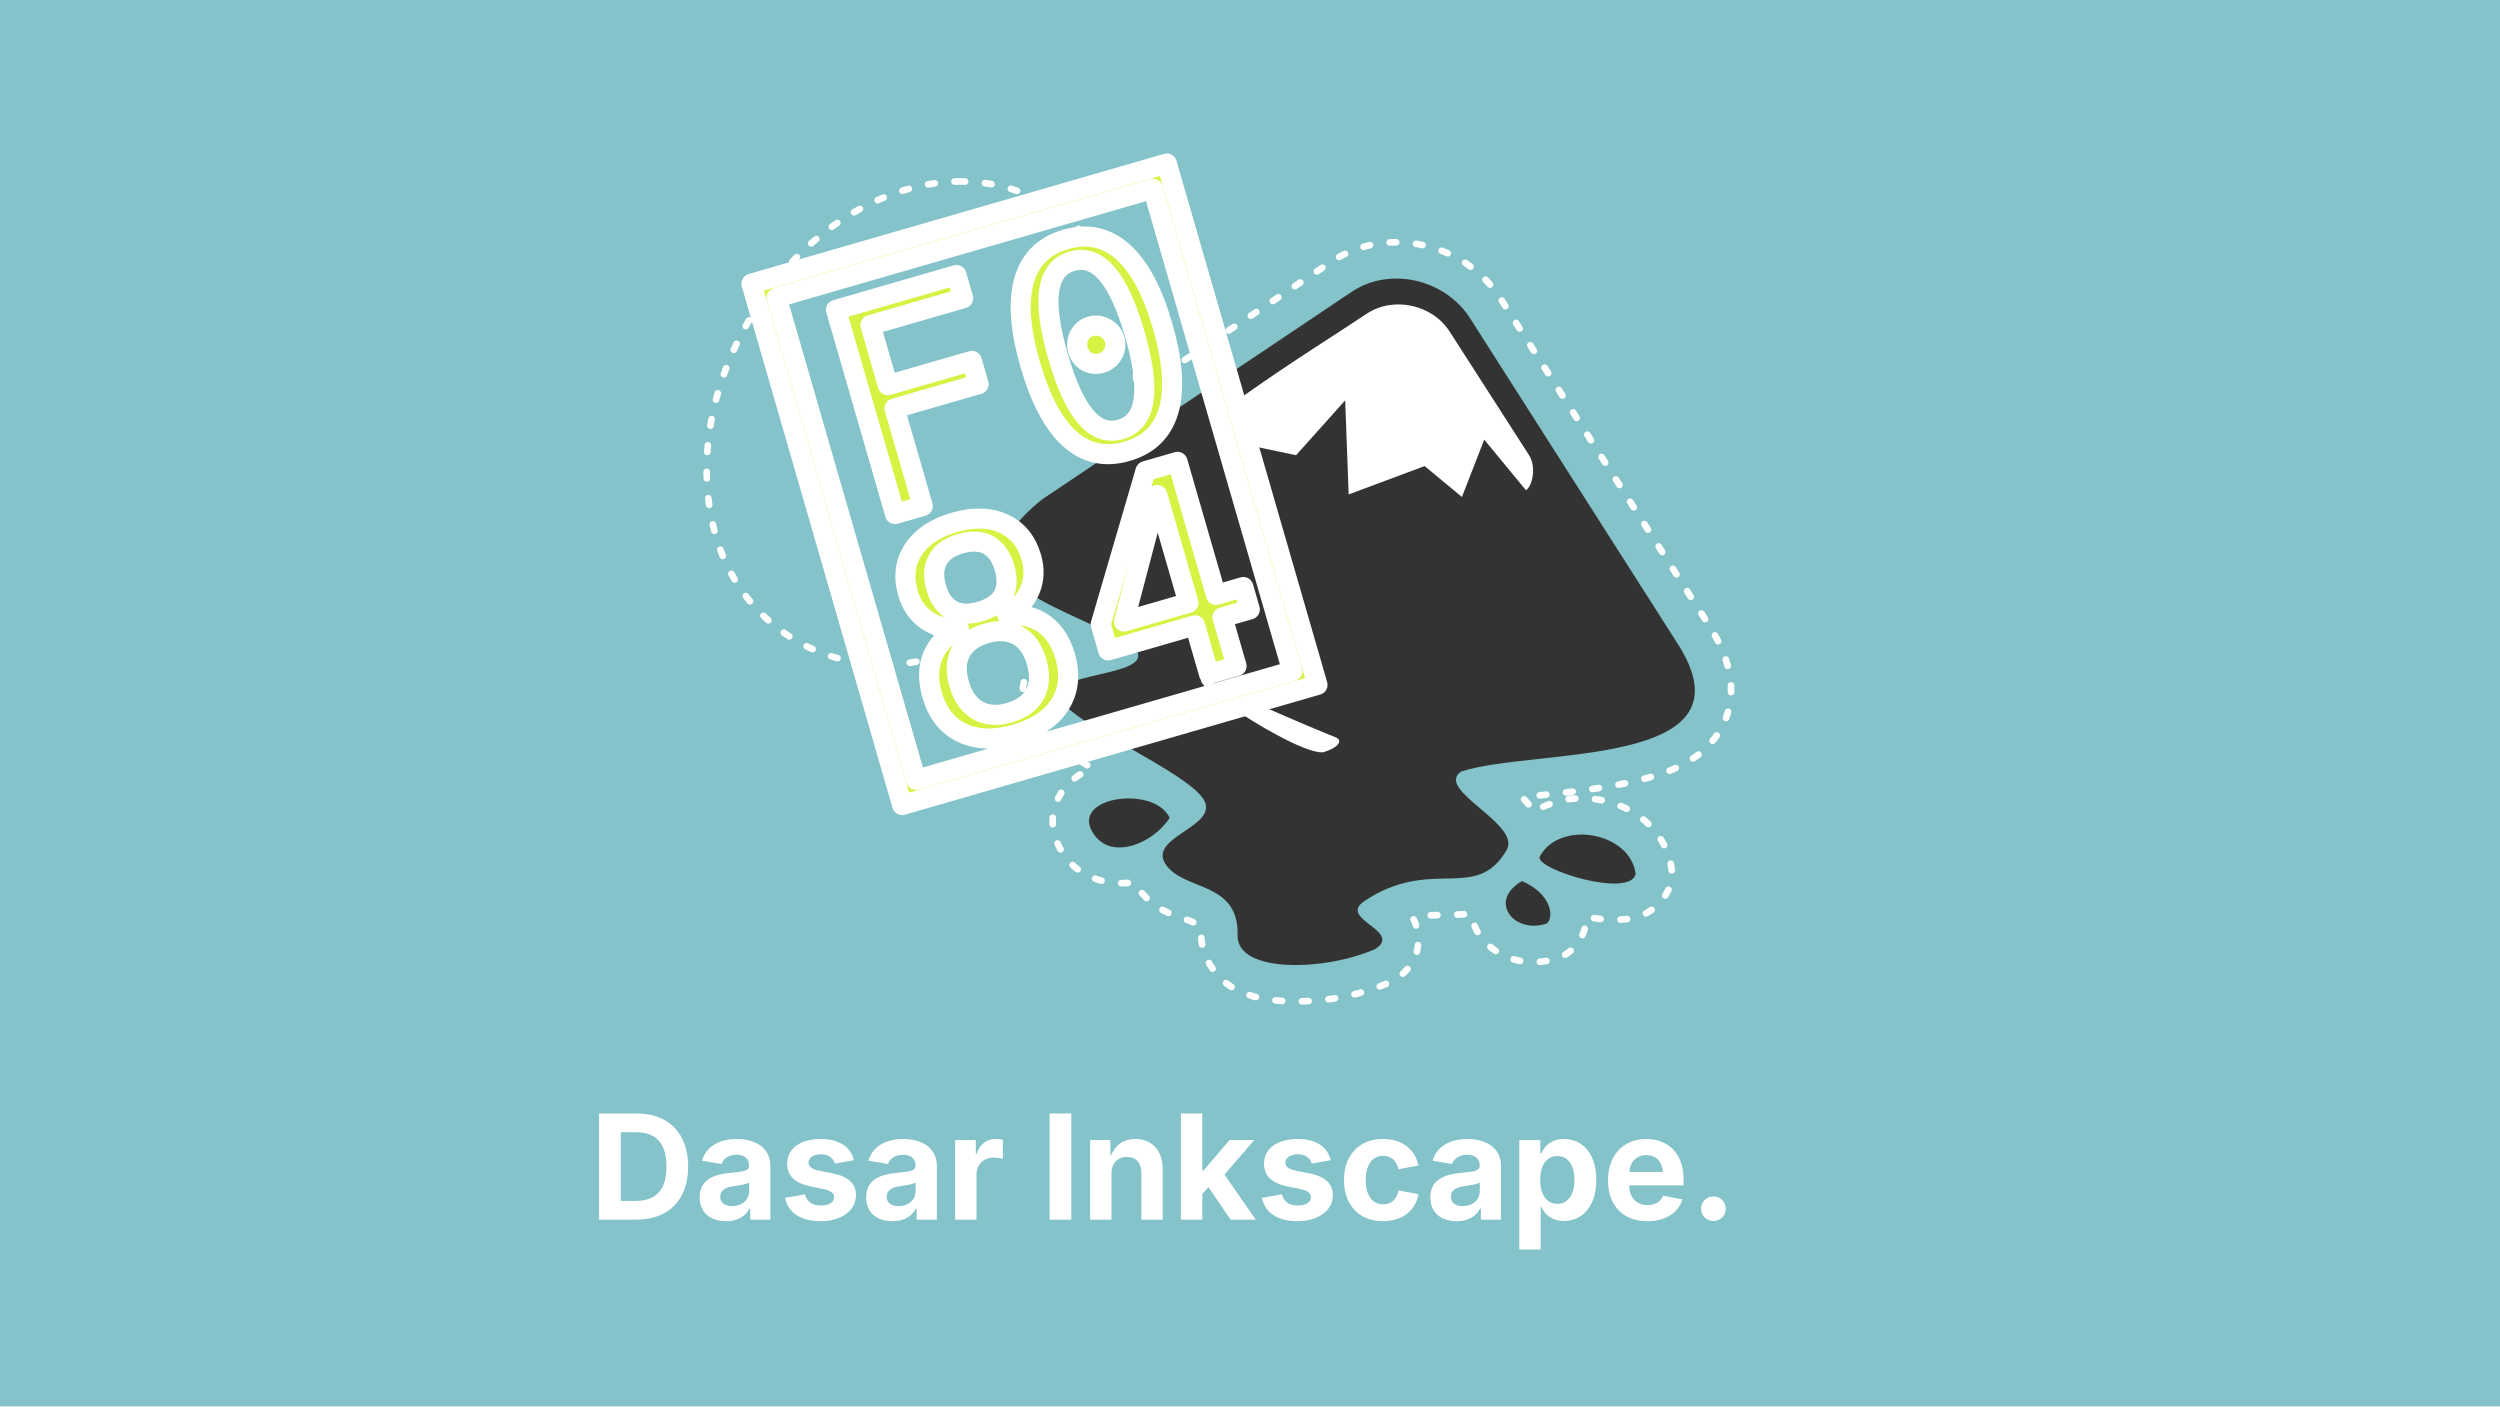
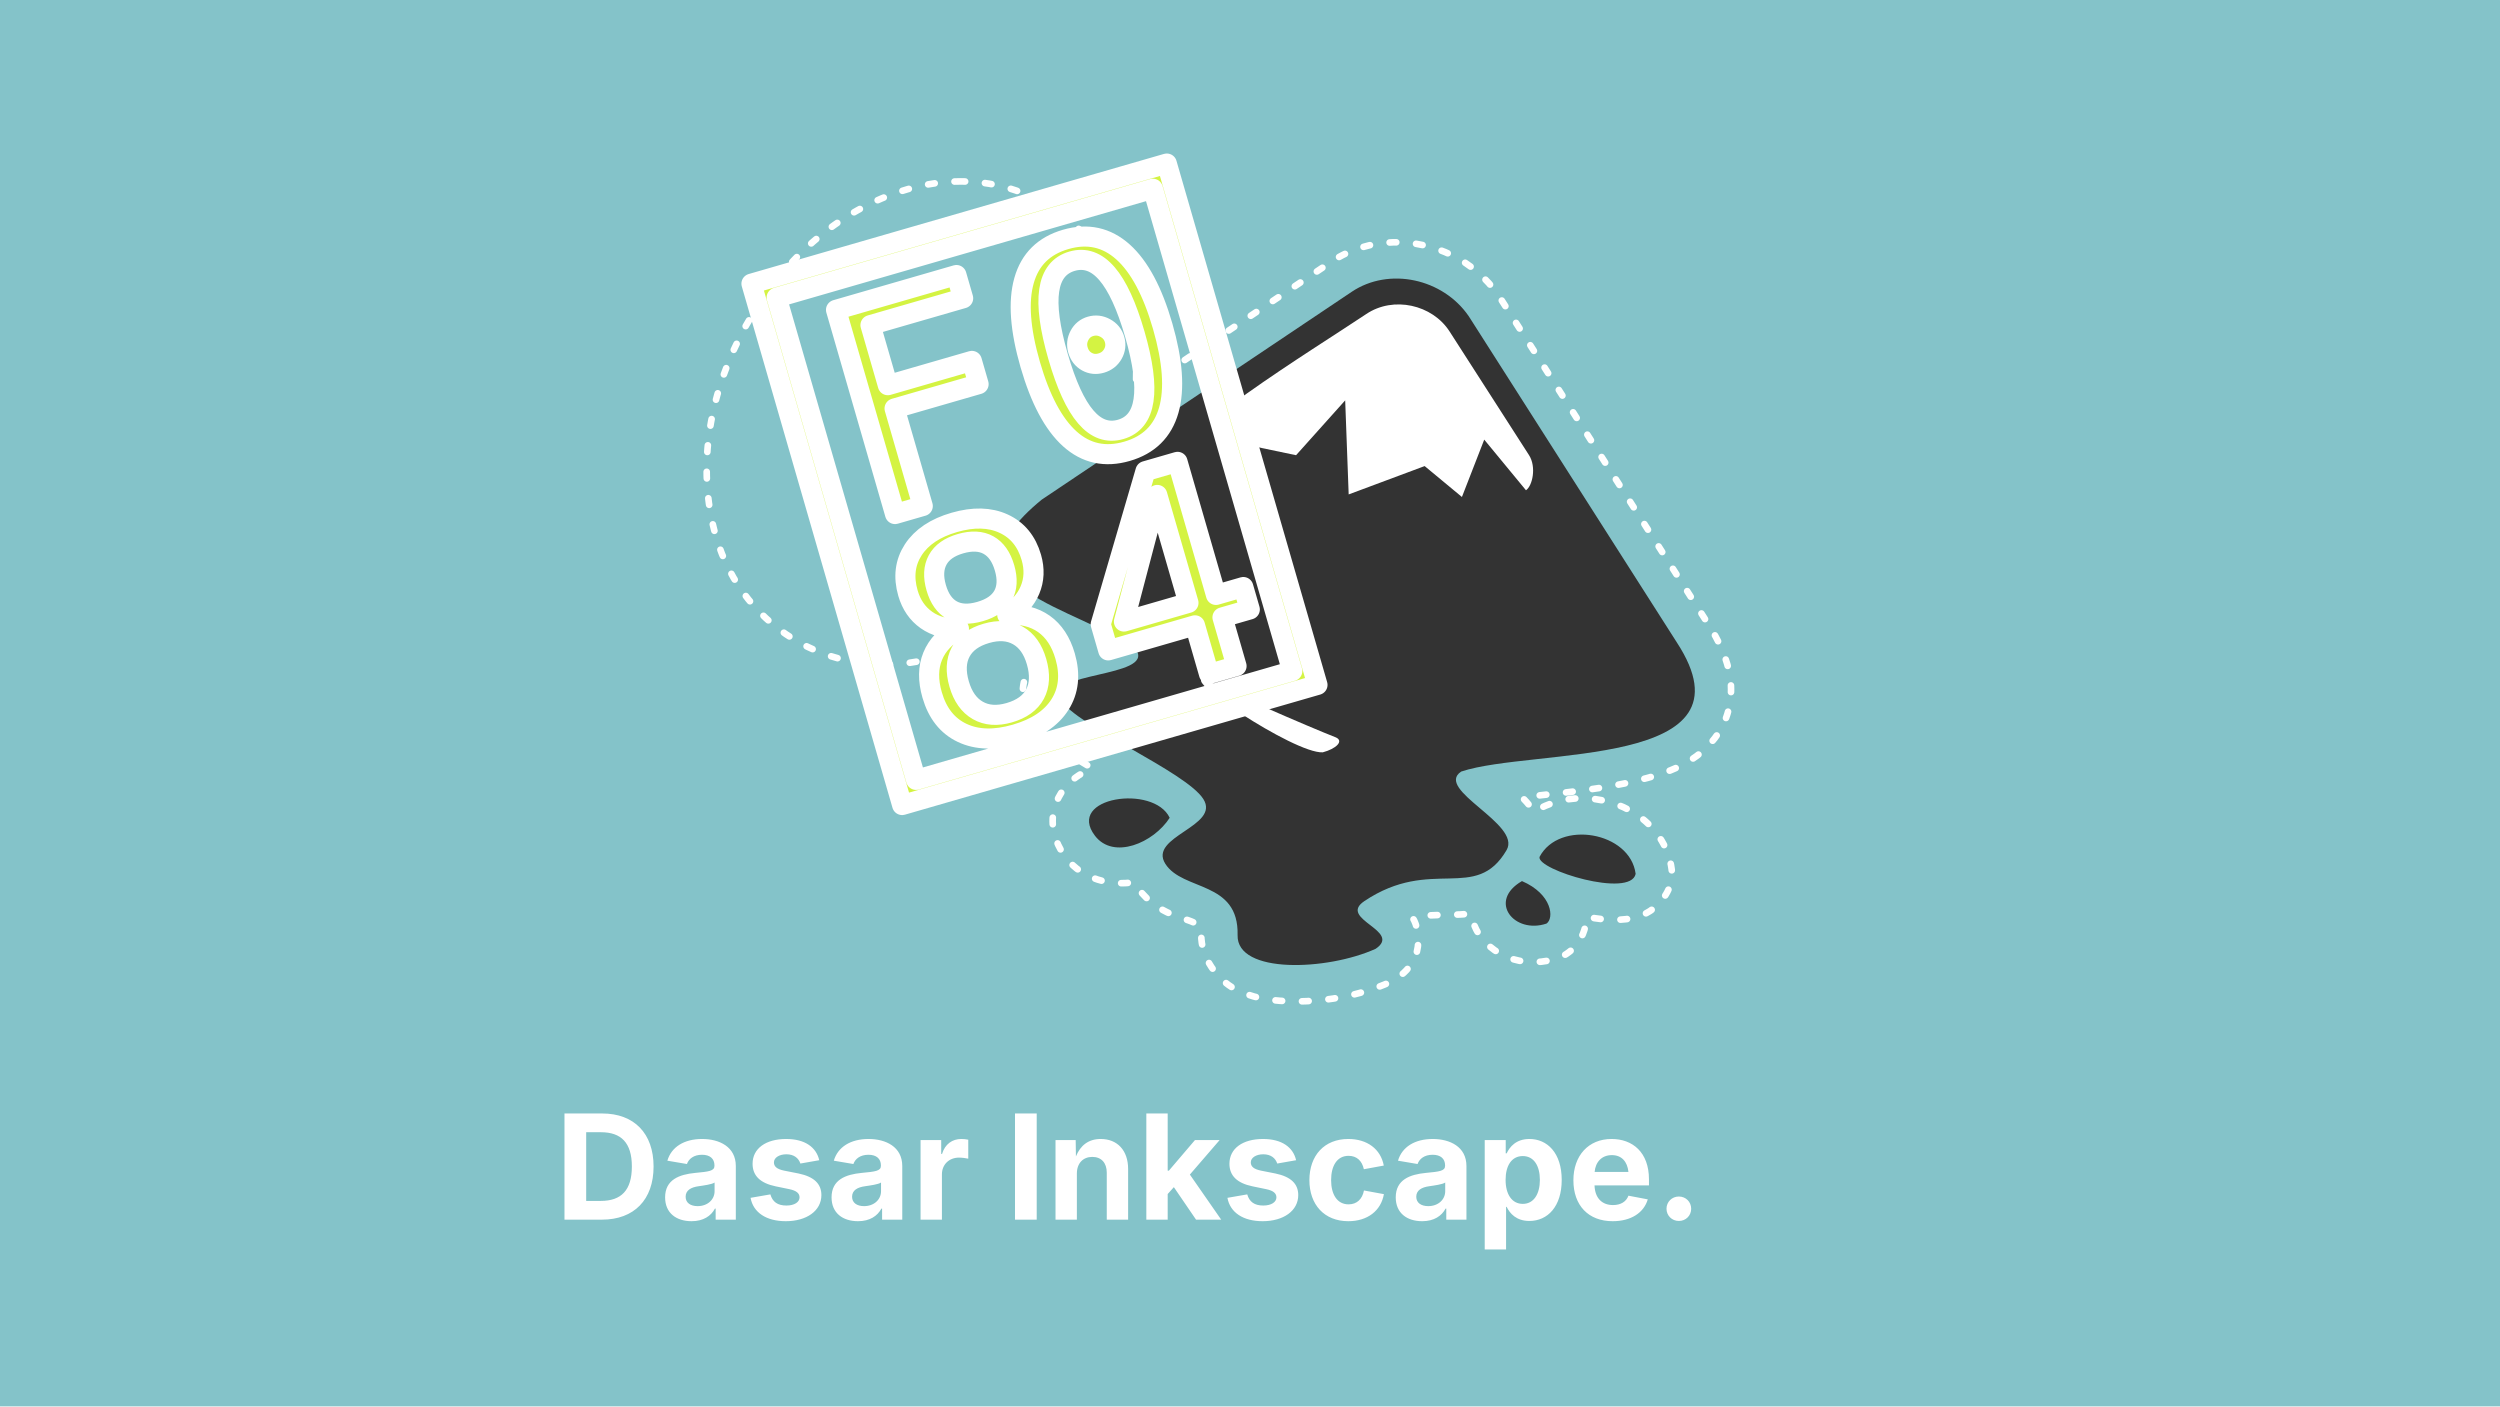
- <svg xmlns="http://www.w3.org/2000/svg" width="1244.445" height="700" viewBox="0 0 329.259 185.208" version="1.1" id="svg8" style="enable-background:new">
+ <svg xmlns="http://www.w3.org/2000/svg" width="800" height="450" viewBox="0 0 211.667 119.062" version="1.1" id="svg8" style="enable-background:new">
  <defs id="defs2" />
-   <g id="layer1" transform="translate(43.50001,-68.29169)">
-     <path style="opacity:1;vector-effect:none;fill:#84c3c9;fill-opacity:1;fill-rule:nonzero;stroke:none;stroke-width:0.467;stroke-linecap:butt;stroke-linejoin:miter;stroke-miterlimit:4;stroke-dasharray:none;stroke-dashoffset:0;stroke-opacity:1;paint-order:stroke fill markers" d="M 285.759,68.292 V 253.5 H -43.5 V 68.292 Z" id="rect818" />
-   </g>
-   <g id="layer2" transform="translate(43.50001,-512.125)">
+   <g id="layer1" transform="translate(-15.29635,-101.3646)" />
+   <g id="layer2" transform="translate(-15.29635,-545.1979)">
    <text xml:space="preserve" style="font-style:normal;font-variant:normal;font-weight:bold;font-stretch:normal;font-size:17.92px;line-height:1.25;font-family:Inter;-inkscape-font-specification:'Inter, Bold';font-variant-ligatures:normal;font-variant-position:normal;font-variant-caps:normal;font-variant-numeric:normal;font-variant-alternates:normal;font-feature-settings:normal;text-indent:0;text-align:center;text-decoration:none;text-decoration-line:none;text-decoration-style:solid;text-decoration-color:#000000;letter-spacing:0px;word-spacing:0px;text-transform:none;writing-mode:lr-tb;direction:ltr;text-orientation:mixed;dominant-baseline:auto;baseline-shift:baseline;text-anchor:middle;white-space:normal;shape-padding:0;opacity:1;vector-effect:none;fill:#ffffff;fill-opacity:1;stroke:none;stroke-width:0.265;stroke-linecap:butt;stroke-linejoin:miter;stroke-miterlimit:4;stroke-dasharray:none;stroke-dashoffset:0;stroke-opacity:1" x="119.397" y="647.903" id="text197">
      <tspan x="119.397" y="664.552" style="font-style:normal;font-variant:normal;font-weight:bold;font-stretch:normal;font-size:17.92px;line-height:1.25;font-family:Inter;-inkscape-font-specification:'Inter, Bold';font-variant-ligatures:normal;font-variant-position:normal;font-variant-caps:normal;font-variant-numeric:normal;font-variant-alternates:normal;font-feature-settings:normal;text-indent:0;text-align:center;text-decoration:none;text-decoration-line:none;text-decoration-style:solid;text-decoration-color:#000000;letter-spacing:0px;word-spacing:0px;text-transform:none;writing-mode:lr-tb;direction:ltr;text-orientation:mixed;dominant-baseline:auto;baseline-shift:baseline;text-anchor:middle;white-space:normal;shape-padding:0;vector-effect:none;fill:#ffffff;fill-opacity:1;stroke:none;stroke-width:0.265;stroke-linecap:butt;stroke-linejoin:miter;stroke-miterlimit:4;stroke-dasharray:none;stroke-dashoffset:0;stroke-opacity:1" id="tspan199" />
    </text>
-     <g id="g995" transform="matrix(0.903899,0,0,0.9036886,11.13021,47.92688)" style="stroke-width:1.106">
-       <path id="path980" d="m 79.605,540.108 c -2.564,0.004 -5.182,0.382 -7.787,1.136 -10.331,2.989 -18.521,10.749 -23.62,19.98 -5.098,9.23 -7.304,20.29 -4.321,30.615 4.014,13.891 18.039,21.656 31.994,17.619 3.818,-1.105 7.262,-2.906 10.356,-5.095 2.109,1.481 4.416,2.477 6.621,3.512 0.26,0.122 0.478,0.231 0.736,0.352 -0.285,0.118 -0.562,0.22 -0.857,0.364 -1.06,0.518 -2.461,1.217 -3.528,3.242 -1.067,2.025 -0.609,5.068 0.369,6.604 a 5.292,5.292 0 0 0 0.001,0.002 c 1.615,2.532 3.439,3.591 5.526,4.967 1.151,0.759 2.386,1.507 3.643,2.247 -1.088,0.43 -2.163,1.009 -3.201,1.952 -1.297,1.178 -2.49,3.166 -2.588,5.378 -0.098,2.212 0.793,4.183 1.939,5.69 a 5.292,5.292 0 0 0 0.003,0.004 c 2.461,3.23 6.614,4.091 9.918,3.568 0.032,0.054 0.057,0.119 0.09,0.171 2.822,4.424 6.895,4.896 8.498,5.652 0.801,0.378 1.031,0.621 1.057,0.655 0.025,0.034 0.169,0.018 0.142,1.109 -0.087,3.462 2.448,6.669 4.898,7.969 2.451,1.3 4.938,1.664 7.507,1.779 5.136,0.23 10.615,-0.738 15.183,-2.808 a 5.292,5.292 0 0 0 0.763,-0.425 c 1.009,-0.677 2.147,-1.625 2.849,-3.337 0.702,-1.712 0.432,-3.936 -0.184,-5.203 -0.07,-0.143 -0.139,-0.219 -0.209,-0.349 1.733,-0.452 3.353,-0.42 5.427,-0.466 0.911,-0.02 1.932,-0.038 3.04,-0.176 0.214,1.109 0.618,2.16 1.2,3.019 2.506,3.701 7.19,4.911 11.513,3.453 a 5.292,5.292 0 0 0 1.238,-0.607 c 1.948,-1.294 2.641,-3.155 2.856,-4.69 0.034,-0.242 0.037,-0.476 0.049,-0.713 1.585,0.309 3.195,0.529 4.92,0.425 1.135,-0.069 2.355,-0.221 3.796,-0.95 1.441,-0.729 3.178,-2.508 3.623,-4.635 a 5.292,5.292 0 0 0 0.07,-1.75 c -0.446,-3.513 -2.627,-6.343 -5.104,-7.989 -2.477,-1.646 -5.286,-2.392 -8.144,-2.367 -2.253,0.02 -4.703,0.644 -6.814,1.966 -0.165,-0.237 -0.324,-0.51 -0.49,-0.72 -0.394,-0.499 -0.794,-0.938 -1.194,-1.349 0.915,-0.114 1.71,-0.235 2.688,-0.342 4.373,-0.48 9.272,-0.98 13.816,-2.081 4.544,-1.101 9.164,-2.594 12.079,-7.013 1.458,-2.21 2.091,-5.153 1.705,-7.927 -0.386,-2.774 -1.573,-5.406 -3.37,-8.156 l 0.032,0.049 -30.303,-47.513 a 5.292,5.292 0 0 0 -0.091,-0.139 c -3.553,-5.204 -9.439,-7.946 -15.356,-7.806 -3.099,0.073 -6.26,0.969 -9.019,2.82 l -28.548,19.145 c 0.277,-3.979 -0.049,-8.059 -1.212,-12.085 -3.274,-11.331 -13.098,-18.77 -24.206,-18.752 z" style="color:#000000;font-style:normal;font-variant:normal;font-weight:normal;font-stretch:normal;font-size:93.562px;line-height:1.25;font-family:'Source Sans Pro';-inkscape-font-specification:'Source Sans Pro, Normal';font-variant-ligatures:normal;font-variant-position:normal;font-variant-caps:normal;font-variant-numeric:normal;font-variant-alternates:normal;font-feature-settings:normal;text-indent:0;text-align:start;text-decoration:none;text-decoration-line:none;text-decoration-style:solid;text-decoration-color:#000000;letter-spacing:0px;word-spacing:0px;text-transform:none;writing-mode:lr-tb;direction:ltr;text-orientation:mixed;dominant-baseline:auto;baseline-shift:baseline;text-anchor:start;white-space:normal;shape-padding:0;clip-rule:nonzero;display:inline;overflow:visible;visibility:visible;opacity:1;isolation:auto;mix-blend-mode:normal;color-interpolation:sRGB;color-interpolation-filters:linearRGB;solid-color:#000000;solid-opacity:1;vector-effect:none;fill:none;fill-opacity:1;fill-rule:nonzero;stroke:#ffffff;stroke-width:0.966;stroke-linecap:round;stroke-linejoin:bevel;stroke-miterlimit:4;stroke-dasharray:0.966, 2.898;stroke-dashoffset:0;stroke-opacity:1;color-rendering:auto;image-rendering:auto;shape-rendering:auto;text-rendering:auto;enable-background:accumulate" />
-       <g transform="matrix(0.2768893,0.05802776,-0.05799392,0.2770553,92.95915,539.0172)" id="inkscape-logo" style="stroke-width:1.035;enable-background:new">
-         <path style="fill:#333333;stroke-width:1.035" d="M 163.15,27.83 28.81,165.3 C -16.58,221.51 59.7,214.97 92.4,231.16 104.13,243.15 47.44,252 59.17,264 c 11.73,11.99 70.93,23.1 82.68,35.09 11.73,11.99 -24.01,24.71 -12.28,36.7 11.73,11.99 38.86,0.63 43.94,28.31 3.62,19.78 48.89,8.5 71.03,-7.7 11.73,-12 -22.44,-10.87 -10.71,-22.86 29.17,-29.83 56.33,-10.84 66.31,-40.73 4.93,-14.77 -42.94,-22.77 -31.19,-34.76 33.75,-19.71 150.4,-32.54 95.05,-87.89 L 224.75,27.83 c -17.03,-16.35 -45.45,-16.53 -61.6,0 z m 154.31,264.98 c 0,6.82 50.25,11.29 50.25,-1.61 -7.16,-20.72 -44.31,-19.32 -50.25,1.61 z M 91.1,329.05 c 11.9,10.29 30.28,-2.56 35.79,-16.92 -11.53,-15.32 -54.69,0.55 -35.79,16.92 z m 220.06,-22.23 c -15.34,13.76 1.72,27.72 16.84,18.83 3.37,-3.42 -0.09,-15.41 -16.84,-18.83 z" id="path152" />
-         <path style="fill:#ffffff;stroke-width:1.035" d="m 131,238.6 c 3.59,2.23 57.89,13.26 71.16,15.46 4.6,0.97 1.34,5.71 -5,8.91 -14.3,3.8 -83.66,-24.37 -66.16,-24.37 z" id="path154" />
-         <path style="fill:#ffffff;stroke-width:1.035" d="m 216.63,37.47 53.15,53.98 c 5.04,5.15 4.97,15.13 2.15,18 L 245.54,88.34 240.35,119.6 218.3,107.96 182.99,130.27 171.3,83.24 152.33,116.06 h -29 c -11.82,0 -13.21,-15 -2.47,-25.74 18.76,-20.25 40.29,-40.89 51.99,-52.85 11.76,-12.02 32.25,-11.68 43.78,0 z" id="path156" />
+     <g id="g841" transform="matrix(0.642857,0,0,0.642857,43.26063,215.9748)">
+       <path id="rect818" d="M 285.759,68.292 V 253.5 H -43.5 V 68.292 Z" style="opacity:1;vector-effect:none;fill:#84c3c9;fill-opacity:1;fill-rule:nonzero;stroke:none;stroke-width:0.467;stroke-linecap:butt;stroke-linejoin:miter;stroke-miterlimit:4;stroke-dasharray:none;stroke-dashoffset:0;stroke-opacity:1;paint-order:stroke fill markers;enable-background:new" transform="translate(7.4005097e-7,443.8333)" />
+       <g style="stroke-width:1.106" transform="matrix(0.903899,0,0,0.9036886,11.13021,47.92688)" id="g995">
+         <path style="color:#000000;font-style:normal;font-variant:normal;font-weight:normal;font-stretch:normal;font-size:93.562px;line-height:1.25;font-family:'Source Sans Pro';-inkscape-font-specification:'Source Sans Pro, Normal';font-variant-ligatures:normal;font-variant-position:normal;font-variant-caps:normal;font-variant-numeric:normal;font-variant-alternates:normal;font-feature-settings:normal;text-indent:0;text-align:start;text-decoration:none;text-decoration-line:none;text-decoration-style:solid;text-decoration-color:#000000;letter-spacing:0px;word-spacing:0px;text-transform:none;writing-mode:lr-tb;direction:ltr;text-orientation:mixed;dominant-baseline:auto;baseline-shift:baseline;text-anchor:start;white-space:normal;shape-padding:0;clip-rule:nonzero;display:inline;overflow:visible;visibility:visible;opacity:1;isolation:auto;mix-blend-mode:normal;color-interpolation:sRGB;color-interpolation-filters:linearRGB;solid-color:#000000;solid-opacity:1;vector-effect:none;fill:none;fill-opacity:1;fill-rule:nonzero;stroke:#ffffff;stroke-width:0.966;stroke-linecap:round;stroke-linejoin:bevel;stroke-miterlimit:4;stroke-dasharray:0.966, 2.898;stroke-dashoffset:0;stroke-opacity:1;color-rendering:auto;image-rendering:auto;shape-rendering:auto;text-rendering:auto;enable-background:accumulate" d="m 79.605,540.108 c -2.564,0.004 -5.182,0.382 -7.787,1.136 -10.331,2.989 -18.521,10.749 -23.62,19.98 -5.098,9.23 -7.304,20.29 -4.321,30.615 4.014,13.891 18.039,21.656 31.994,17.619 3.818,-1.105 7.262,-2.906 10.356,-5.095 2.109,1.481 4.416,2.477 6.621,3.512 0.26,0.122 0.478,0.231 0.736,0.352 -0.285,0.118 -0.562,0.22 -0.857,0.364 -1.06,0.518 -2.461,1.217 -3.528,3.242 -1.067,2.025 -0.609,5.068 0.369,6.604 a 5.292,5.292 0 0 0 0.001,0.002 c 1.615,2.532 3.439,3.591 5.526,4.967 1.151,0.759 2.386,1.507 3.643,2.247 -1.088,0.43 -2.163,1.009 -3.201,1.952 -1.297,1.178 -2.49,3.166 -2.588,5.378 -0.098,2.212 0.793,4.183 1.939,5.69 a 5.292,5.292 0 0 0 0.003,0.004 c 2.461,3.23 6.614,4.091 9.918,3.568 0.032,0.054 0.057,0.119 0.09,0.171 2.822,4.424 6.895,4.896 8.498,5.652 0.801,0.378 1.031,0.621 1.057,0.655 0.025,0.034 0.169,0.018 0.142,1.109 -0.087,3.462 2.448,6.669 4.898,7.969 2.451,1.3 4.938,1.664 7.507,1.779 5.136,0.23 10.615,-0.738 15.183,-2.808 a 5.292,5.292 0 0 0 0.763,-0.425 c 1.009,-0.677 2.147,-1.625 2.849,-3.337 0.702,-1.712 0.432,-3.936 -0.184,-5.203 -0.07,-0.143 -0.139,-0.219 -0.209,-0.349 1.733,-0.452 3.353,-0.42 5.427,-0.466 0.911,-0.02 1.932,-0.038 3.04,-0.176 0.214,1.109 0.618,2.16 1.2,3.019 2.506,3.701 7.19,4.911 11.513,3.453 a 5.292,5.292 0 0 0 1.238,-0.607 c 1.948,-1.294 2.641,-3.155 2.856,-4.69 0.034,-0.242 0.037,-0.476 0.049,-0.713 1.585,0.309 3.195,0.529 4.92,0.425 1.135,-0.069 2.355,-0.221 3.796,-0.95 1.441,-0.729 3.178,-2.508 3.623,-4.635 a 5.292,5.292 0 0 0 0.07,-1.75 c -0.446,-3.513 -2.627,-6.343 -5.104,-7.989 -2.477,-1.646 -5.286,-2.392 -8.144,-2.367 -2.253,0.02 -4.703,0.644 -6.814,1.966 -0.165,-0.237 -0.324,-0.51 -0.49,-0.72 -0.394,-0.499 -0.794,-0.938 -1.194,-1.349 0.915,-0.114 1.71,-0.235 2.688,-0.342 4.373,-0.48 9.272,-0.98 13.816,-2.081 4.544,-1.101 9.164,-2.594 12.079,-7.013 1.458,-2.21 2.091,-5.153 1.705,-7.927 -0.386,-2.774 -1.573,-5.406 -3.37,-8.156 l 0.032,0.049 -30.303,-47.513 a 5.292,5.292 0 0 0 -0.091,-0.139 c -3.553,-5.204 -9.439,-7.946 -15.356,-7.806 -3.099,0.073 -6.26,0.969 -9.019,2.82 l -28.548,19.145 c 0.277,-3.979 -0.049,-8.059 -1.212,-12.085 -3.274,-11.331 -13.098,-18.77 -24.206,-18.752 z" id="path980" />
+         <g style="stroke-width:1.035;enable-background:new" id="inkscape-logo" transform="matrix(0.2768893,0.05802776,-0.05799392,0.2770553,92.95915,539.0172)">
+           <path id="path152" d="M 163.15,27.83 28.81,165.3 C -16.58,221.51 59.7,214.97 92.4,231.16 104.13,243.15 47.44,252 59.17,264 c 11.73,11.99 70.93,23.1 82.68,35.09 11.73,11.99 -24.01,24.71 -12.28,36.7 11.73,11.99 38.86,0.63 43.94,28.31 3.62,19.78 48.89,8.5 71.03,-7.7 11.73,-12 -22.44,-10.87 -10.71,-22.86 29.17,-29.83 56.33,-10.84 66.31,-40.73 4.93,-14.77 -42.94,-22.77 -31.19,-34.76 33.75,-19.71 150.4,-32.54 95.05,-87.89 L 224.75,27.83 c -17.03,-16.35 -45.45,-16.53 -61.6,0 z m 154.31,264.98 c 0,6.82 50.25,11.29 50.25,-1.61 -7.16,-20.72 -44.31,-19.32 -50.25,1.61 z M 91.1,329.05 c 11.9,10.29 30.28,-2.56 35.79,-16.92 -11.53,-15.32 -54.69,0.55 -35.79,16.92 z m 220.06,-22.23 c -15.34,13.76 1.72,27.72 16.84,18.83 3.37,-3.42 -0.09,-15.41 -16.84,-18.83 z" style="fill:#333333;stroke-width:1.035" />
+           <path id="path154" d="m 131,238.6 c 3.59,2.23 57.89,13.26 71.16,15.46 4.6,0.97 1.34,5.71 -5,8.91 -14.3,3.8 -83.66,-24.37 -66.16,-24.37 z" style="fill:#ffffff;stroke-width:1.035" />
+           <path id="path156" d="m 216.63,37.47 53.15,53.98 c 5.04,5.15 4.97,15.13 2.15,18 L 245.54,88.34 240.35,119.6 218.3,107.96 182.99,130.27 171.3,83.24 152.33,116.06 h -29 c -11.82,0 -13.21,-15 -2.47,-25.74 18.76,-20.25 40.29,-40.89 51.99,-52.85 11.76,-12.02 32.25,-11.68 43.78,0 z" style="fill:#ffffff;stroke-width:1.035" />
+         </g>
+         <text xml:space="preserve" style="font-style:normal;font-variant:normal;font-weight:normal;font-stretch:normal;font-size:93.562px;line-height:1.25;font-family:'Source Sans Pro';-inkscape-font-specification:'Source Sans Pro, Normal';font-variant-ligatures:normal;font-variant-caps:normal;font-variant-numeric:normal;font-feature-settings:normal;text-align:start;letter-spacing:0px;word-spacing:0px;writing-mode:lr-tb;text-anchor:start;fill:#d4f342;fill-opacity:1;stroke:#ffffff;stroke-width:2.927;stroke-linecap:round;stroke-linejoin:round;stroke-miterlimit:4;stroke-dasharray:none" x="-134.159" y="620.397" id="text832" transform="matrix(0.9612925,-0.2781058,0.2774067,0.9600112,0,0)">
+           <tspan id="tspan830" x="-134.159" y="620.397" style="fill:#d4f342;fill-opacity:1;stroke:#ffffff;stroke-width:2.927;stroke-linecap:round;stroke-linejoin:round;stroke-miterlimit:4;stroke-dasharray:none"> </tspan>
+         </text>
      </g>
-       <text transform="matrix(0.9612925,-0.2781058,0.2774067,0.9600112,0,0)" id="text832" y="620.397" x="-134.159" style="font-style:normal;font-variant:normal;font-weight:normal;font-stretch:normal;font-size:93.562px;line-height:1.25;font-family:'Source Sans Pro';-inkscape-font-specification:'Source Sans Pro, Normal';font-variant-ligatures:normal;font-variant-caps:normal;font-variant-numeric:normal;font-feature-settings:normal;text-align:start;letter-spacing:0px;word-spacing:0px;writing-mode:lr-tb;text-anchor:start;fill:#d4f342;fill-opacity:1;stroke:#ffffff;stroke-width:2.927;stroke-linecap:round;stroke-linejoin:round;stroke-miterlimit:4;stroke-dasharray:none" xml:space="preserve">
-         <tspan style="fill:#d4f342;fill-opacity:1;stroke:#ffffff;stroke-width:2.927;stroke-linecap:round;stroke-linejoin:round;stroke-miterlimit:4;stroke-dasharray:none" y="620.397" x="-134.159" id="tspan830"> </tspan>
+       <text id="text197-9" y="672.758" x="121.133" style="font-style:normal;font-variant:normal;font-weight:bold;font-stretch:normal;font-size:19.219px;line-height:1.25;font-family:Inter;-inkscape-font-specification:'Inter, Bold';font-variant-ligatures:normal;font-variant-caps:normal;font-variant-numeric:normal;font-feature-settings:normal;text-align:center;letter-spacing:0px;word-spacing:0px;writing-mode:lr-tb;text-anchor:middle;fill:#ffffff;fill-opacity:1;stroke:none;stroke-width:0.265;enable-background:new" xml:space="preserve">
+         <tspan id="tspan1299" style="font-style:normal;font-variant:normal;font-weight:bold;font-stretch:normal;font-size:19.219px;font-family:Inter;-inkscape-font-specification:'Inter, Bold';font-variant-ligatures:normal;font-variant-caps:normal;font-variant-numeric:normal;font-feature-settings:normal;text-align:center;writing-mode:lr-tb;text-anchor:middle;fill:#ffffff;fill-opacity:1;stroke-width:0.265" y="672.758" x="121.133">Dasar Inkscape.</tspan>
      </text>
    </g>
-     <text xml:space="preserve" style="font-style:normal;font-variant:normal;font-weight:bold;font-stretch:normal;font-size:19.219px;line-height:1.25;font-family:Inter;-inkscape-font-specification:'Inter, Bold';font-variant-ligatures:normal;font-variant-caps:normal;font-variant-numeric:normal;font-feature-settings:normal;text-align:center;letter-spacing:0px;word-spacing:0px;writing-mode:lr-tb;text-anchor:middle;fill:#ffffff;fill-opacity:1;stroke:none;stroke-width:0.265;enable-background:new" x="121.133" y="672.758" id="text197-9">
-       <tspan x="121.133" y="672.758" style="font-style:normal;font-variant:normal;font-weight:bold;font-stretch:normal;font-size:19.219px;font-family:Inter;-inkscape-font-specification:'Inter, Bold';font-variant-ligatures:normal;font-variant-caps:normal;font-variant-numeric:normal;font-feature-settings:normal;text-align:center;writing-mode:lr-tb;text-anchor:middle;fill:#ffffff;fill-opacity:1;stroke-width:0.265" id="tspan1299">Dasar Inkscape.</tspan>
-     </text>
  </g>
</svg>
